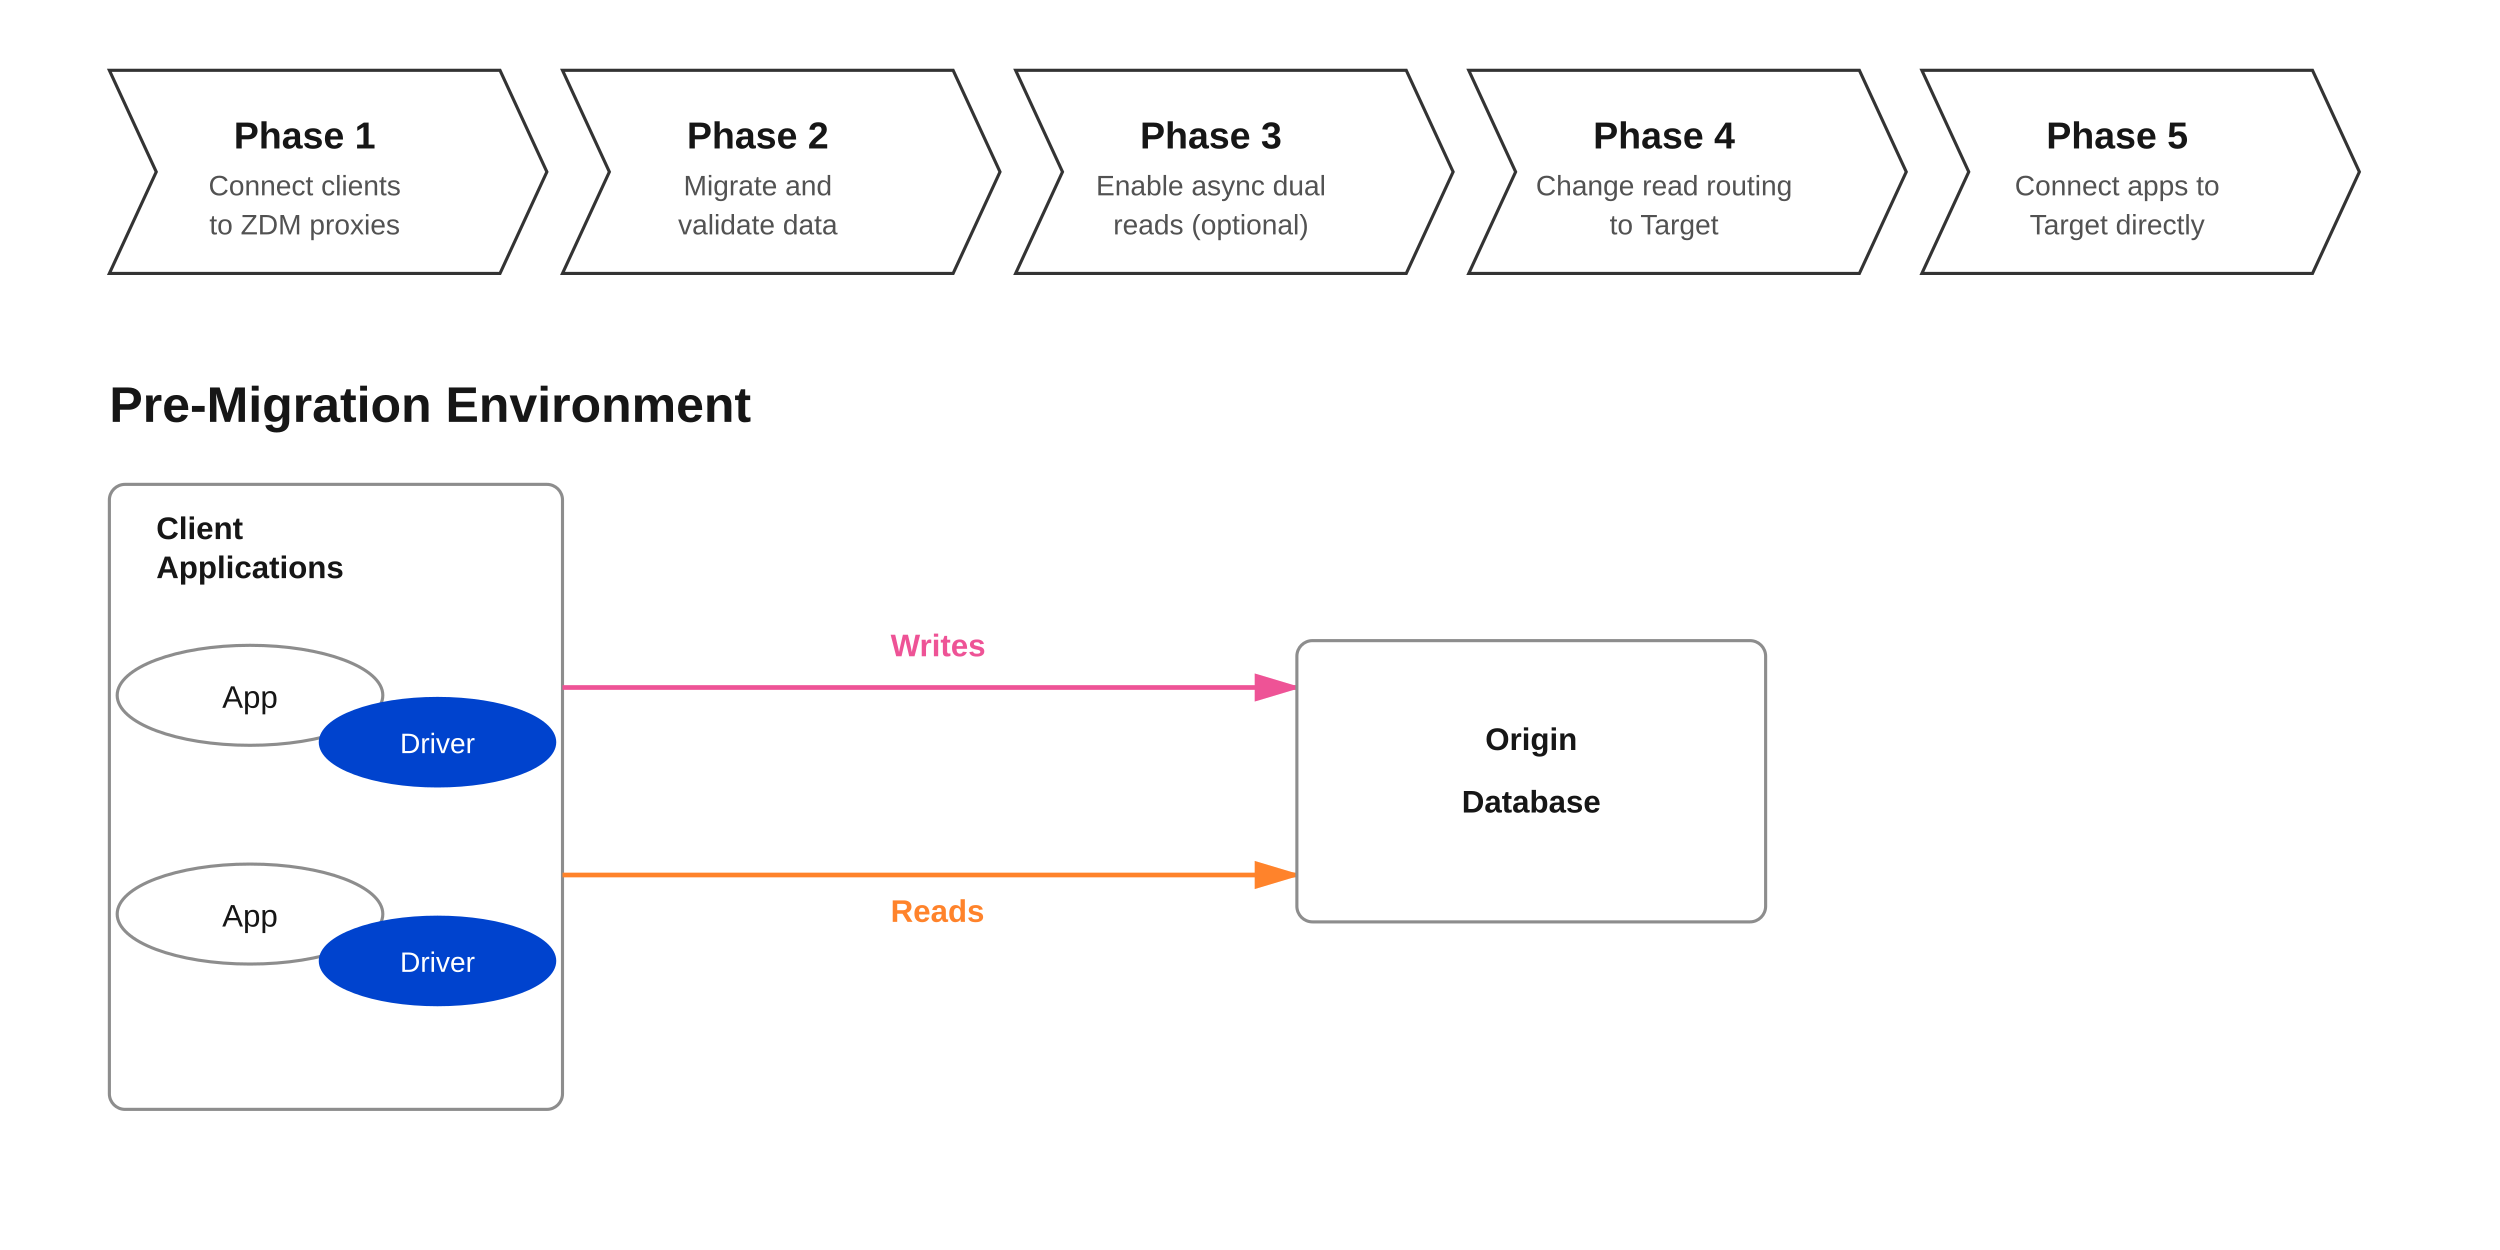
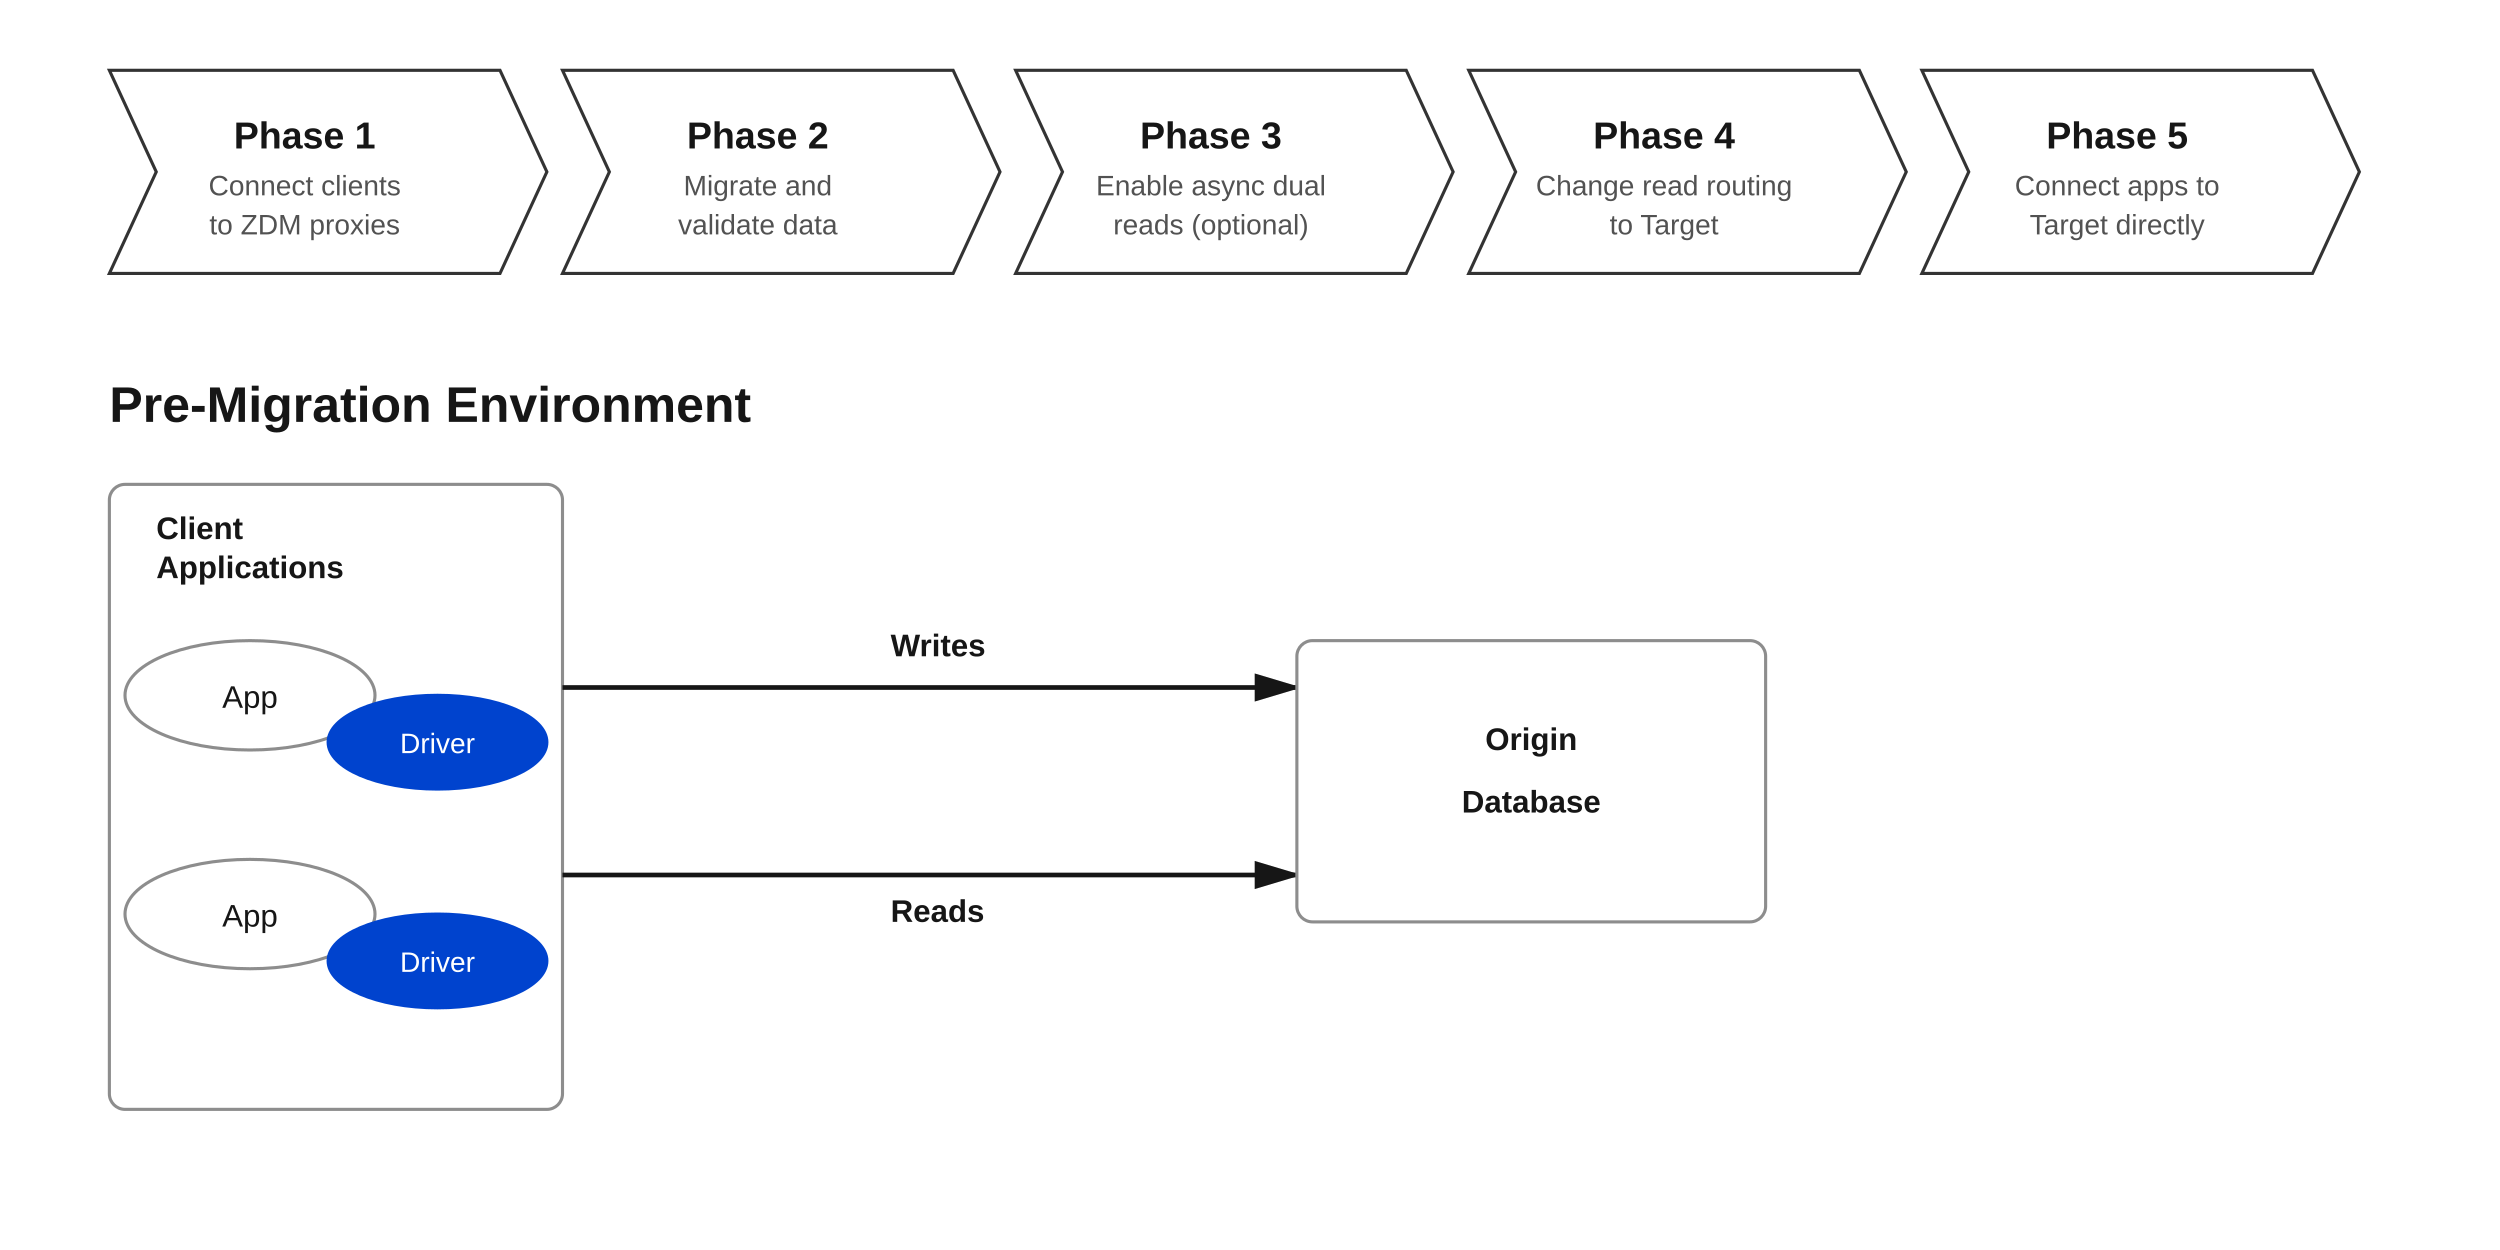
<svg xmlns="http://www.w3.org/2000/svg" viewBox="0 0 1600 800" width="1600" height="800">
  <rect width="1600" height="800" fill="#ffffff" />
  <defs>
    <style>
      .phase-box { fill: white; stroke: #333; stroke-width: 2; }
      .phase-text { font-family: 'IBM Plex Sans', Arial, sans-serif; font-size: 24px; font-weight: bold; fill: #161616; }
      .phase-desc { font-family: 'IBM Plex Sans', Arial, sans-serif; font-size: 18px; fill: #525252; }
      .section-title { font-family: 'IBM Plex Sans', Arial, sans-serif; font-size: 32px; font-weight: bold; fill: #161616; }
      .box { fill: white; stroke: #8d8d8d; stroke-width: 2; rx: 10; }
      .app-box { fill: white; stroke: #8d8d8d; stroke-width: 2; }
      .driver-box { fill: #0043ce; stroke: #0043ce; stroke-width: 2; }
      .label-text { font-family: 'IBM Plex Sans', Arial, sans-serif; font-size: 20px; fill: #161616; }
      .driver-text { font-family: 'IBM Plex Sans', Arial, sans-serif; font-size: 18px; fill: white; }
      .arrow { stroke-width: 3; fill: none; }
-       .arrow-writes { stroke: #ee5396; marker-end: url(#arrowhead-writes); }
-       .arrow-reads { stroke: #ff832b; marker-end: url(#arrowhead-reads); }
+       .arrow-writes { stroke: #161616; marker-end: url(#arrowhead-writes); }
+       .arrow-reads { stroke: #161616; marker-end: url(#arrowhead-reads); }
      .arrow-label { font-family: 'IBM Plex Sans', Arial, sans-serif; font-size: 20px; font-weight: 600; }
-       .writes-label { fill: #ee5396; }
-       .reads-label { fill: #ff832b; }
+       .writes-label { fill: #161616; }
+       .reads-label { fill: #161616; }
      .logo-text { font-family: 'IBM Plex Sans', Arial, sans-serif; font-size: 16px; font-weight: bold; fill: #161616; }
      .cassandra-text { font-family: 'IBM Plex Sans', Arial, sans-serif; font-size: 20px; font-weight: bold; fill: #1287a8; }
    </style>
    <marker id="arrowhead-writes" markerWidth="10" markerHeight="10" refX="9" refY="3" orient="auto">
-       <polygon points="0 0, 10 3, 0 6" fill="#ee5396" />
+       <polygon points="0 0, 10 3, 0 6" fill="#161616" />
    </marker>
    <marker id="arrowhead-reads" markerWidth="10" markerHeight="10" refX="9" refY="3" orient="auto">
-       <polygon points="0 0, 10 3, 0 6" fill="#ff832b" />
+       <polygon points="0 0, 10 3, 0 6" fill="#161616" />
    </marker>
  </defs>
  <g id="phases">
    <polygon class="phase-box" points="70,45 320,45 350,110 320,175 70,175 100,110" />
    <text class="phase-text" x="195" y="95" text-anchor="middle">Phase 1</text>
    <text class="phase-desc" x="195" y="125" text-anchor="middle">Connect clients</text>
    <text class="phase-desc" x="195" y="150" text-anchor="middle">to ZDM proxies</text>
    <polygon class="phase-box" points="360,45 610,45 640,110 610,175 360,175 390,110" />
    <text class="phase-text" x="485" y="95" text-anchor="middle">Phase 2</text>
    <text class="phase-desc" x="485" y="125" text-anchor="middle">Migrate and</text>
    <text class="phase-desc" x="485" y="150" text-anchor="middle">validate data</text>
    <polygon class="phase-box" points="650,45 900,45 930,110 900,175 650,175 680,110" />
    <text class="phase-text" x="775" y="95" text-anchor="middle">Phase 3</text>
    <text class="phase-desc" x="775" y="125" text-anchor="middle">Enable async dual</text>
    <text class="phase-desc" x="775" y="150" text-anchor="middle">reads (optional)</text>
    <polygon class="phase-box" points="940,45 1190,45 1220,110 1190,175 940,175 970,110" />
    <text class="phase-text" x="1065" y="95" text-anchor="middle">Phase 4</text>
    <text class="phase-desc" x="1065" y="125" text-anchor="middle">Change read routing</text>
    <text class="phase-desc" x="1065" y="150" text-anchor="middle">to Target</text>
    <polygon class="phase-box" points="1230,45 1480,45 1510,110 1480,175 1230,175 1260,110" />
    <text class="phase-text" x="1355" y="95" text-anchor="middle">Phase 5</text>
    <text class="phase-desc" x="1355" y="125" text-anchor="middle">Connect apps to</text>
    <text class="phase-desc" x="1355" y="150" text-anchor="middle">Target directly</text>
  </g>
  <text class="section-title" x="70" y="270">Pre-Migration Environment</text>
  <rect class="box" x="70" y="310" width="290" height="400" />
  <text class="label-text" x="100" y="345" font-weight="bold">Client</text>
  <text class="label-text" x="100" y="370" font-weight="bold">Applications</text>
-   <ellipse class="app-box" cx="160" cy="445" rx="85" ry="32" />
+   <ellipse class="app-box" cx="160" cy="445" rx="80" ry="35" />
  <text class="label-text" x="160" y="453" text-anchor="middle">App</text>
-   <ellipse class="driver-box" cx="280" cy="475" rx="75" ry="28" />
+   <ellipse class="driver-box" cx="280" cy="475" rx="70" ry="30" />
  <text class="driver-text" x="280" y="482" text-anchor="middle">Driver</text>
-   <ellipse class="app-box" cx="160" cy="585" rx="85" ry="32" />
+   <ellipse class="app-box" cx="160" cy="585" rx="80" ry="35" />
  <text class="label-text" x="160" y="593" text-anchor="middle">App</text>
-   <ellipse class="driver-box" cx="280" cy="615" rx="75" ry="28" />
+   <ellipse class="driver-box" cx="280" cy="615" rx="70" ry="30" />
  <text class="driver-text" x="280" y="622" text-anchor="middle">Driver</text>
  <line class="arrow arrow-writes" x1="360" y1="440" x2="830" y2="440" />
  <text class="arrow-label writes-label" x="570" y="420">Writes</text>
  <line class="arrow arrow-reads" x1="360" y1="560" x2="830" y2="560" />
  <text class="arrow-label reads-label" x="570" y="590">Reads</text>
  <rect class="box" x="830" y="410" width="300" height="180" />
  <text class="label-text" x="980" y="480" text-anchor="middle" font-weight="bold" font-size="28">Origin</text>
  <text class="label-text" x="980" y="520" text-anchor="middle" font-weight="bold" font-size="28">Database</text>
</svg>
